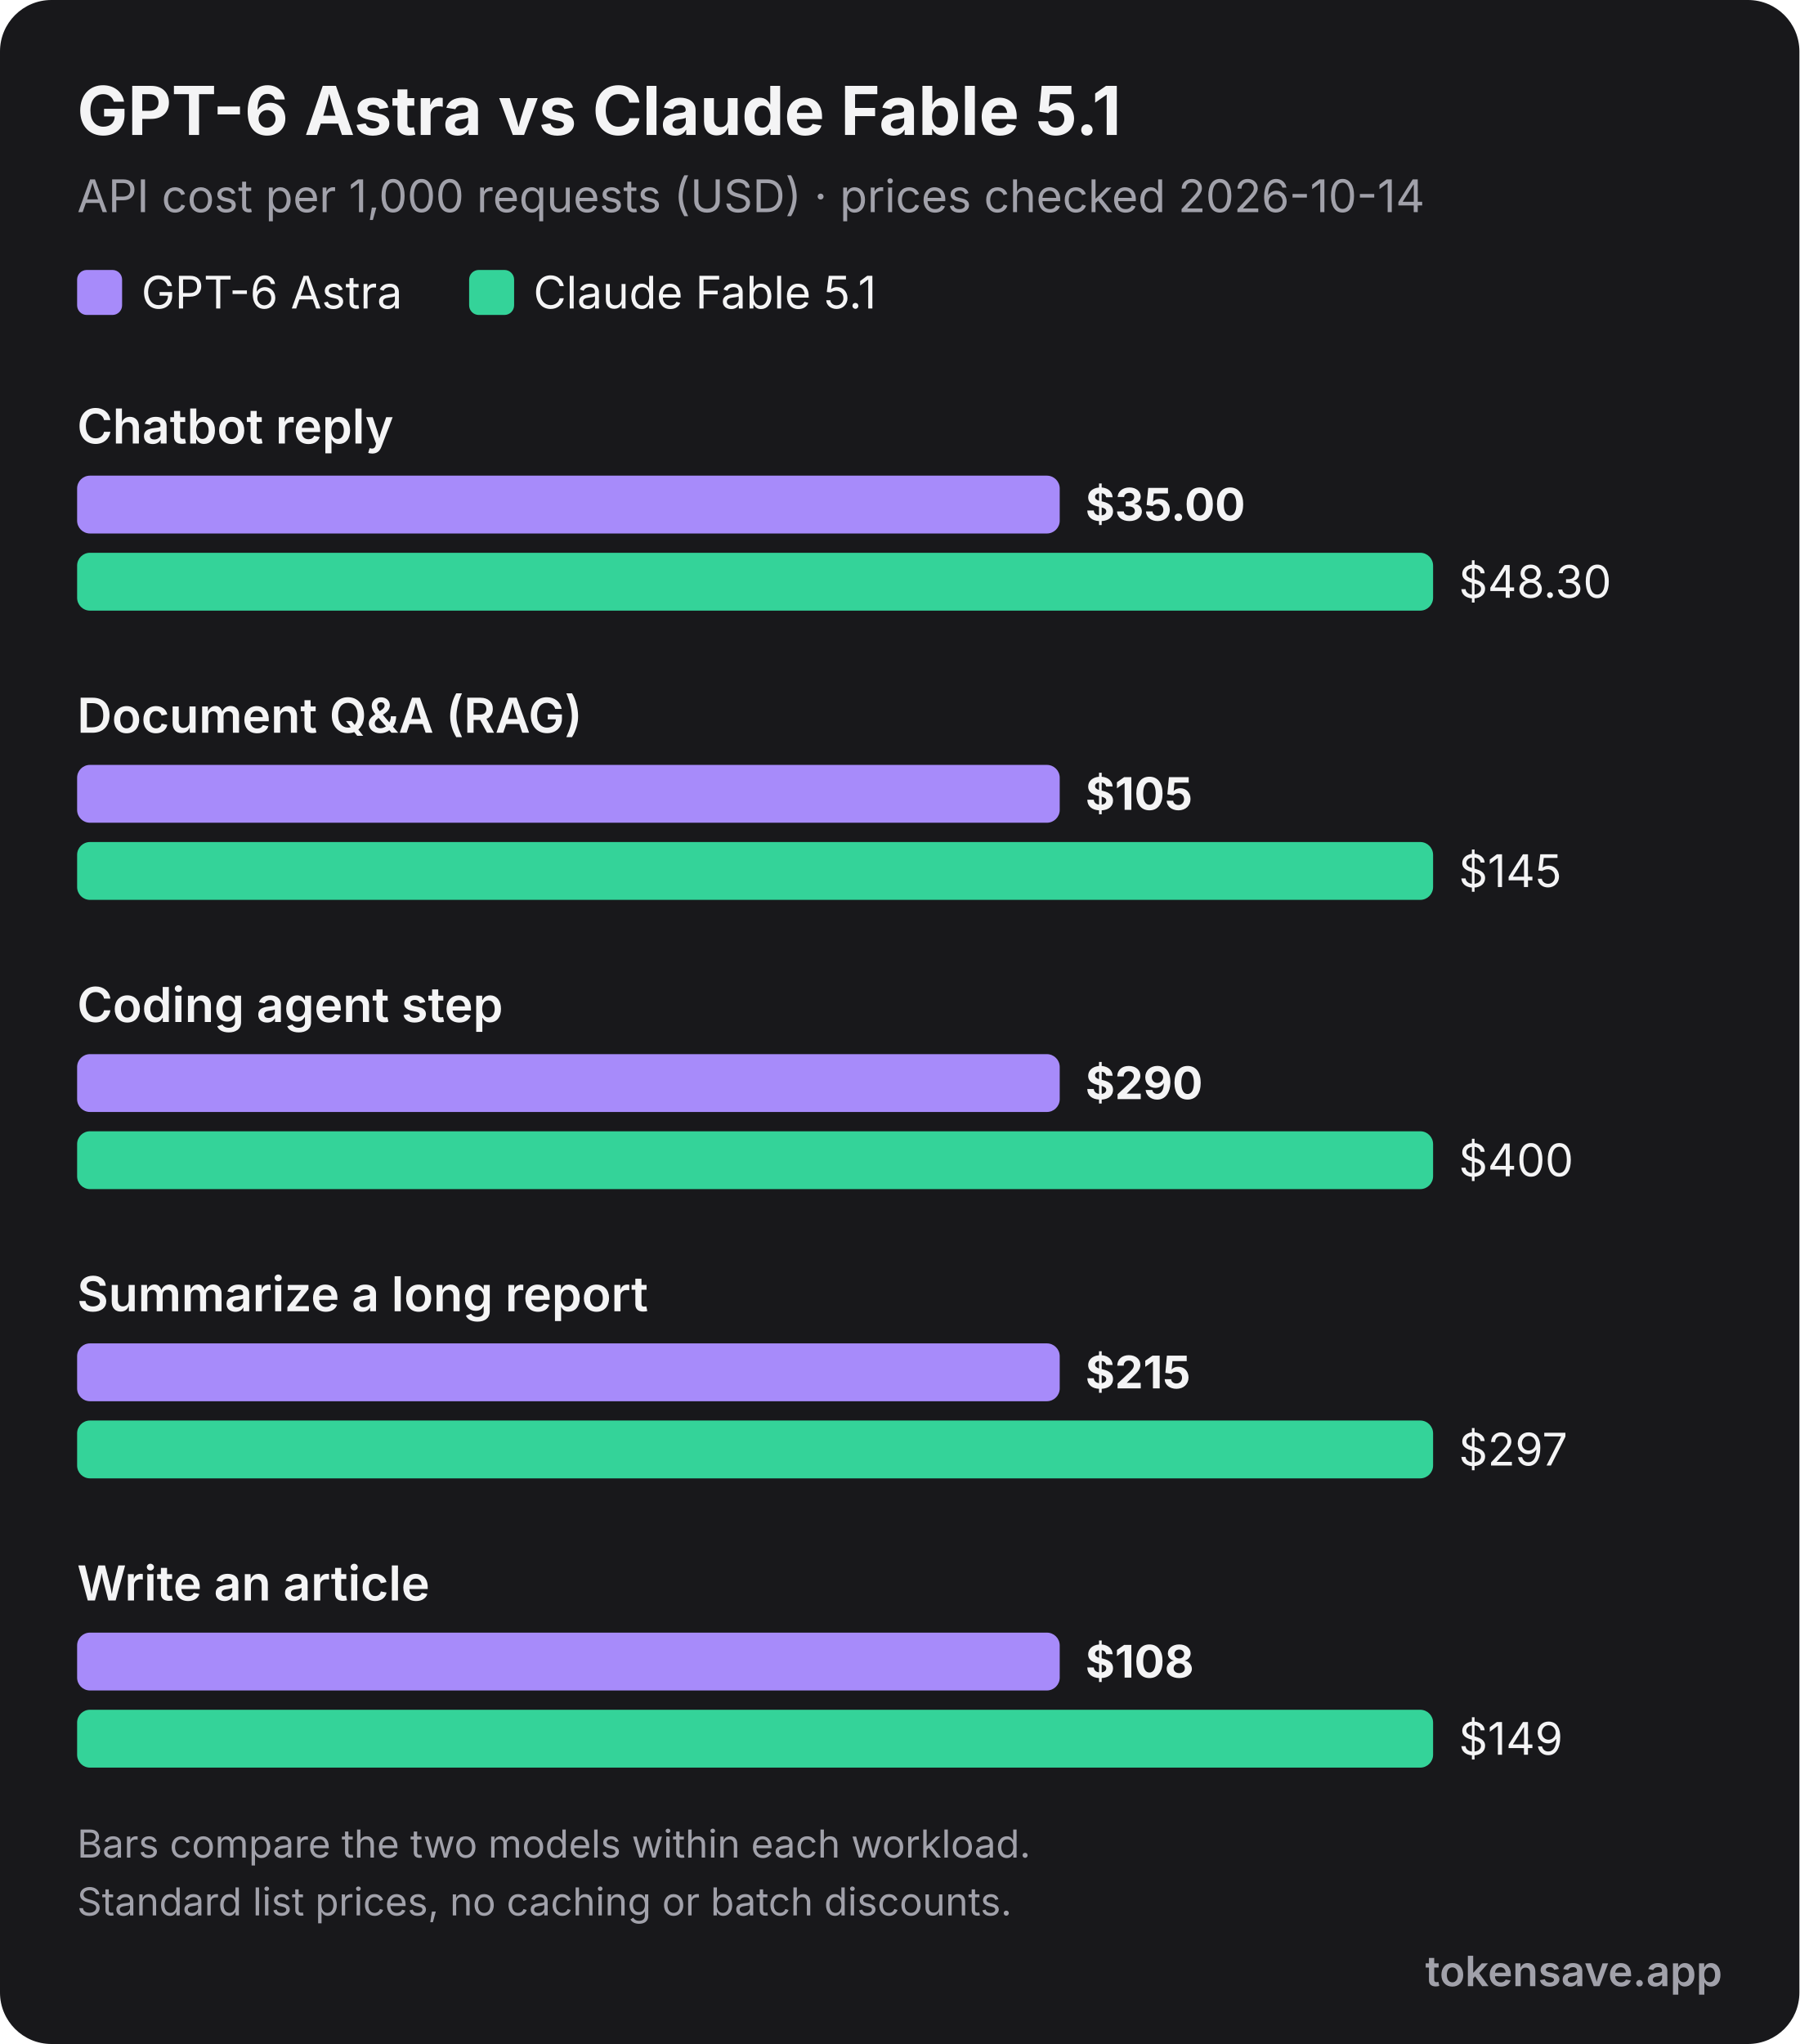
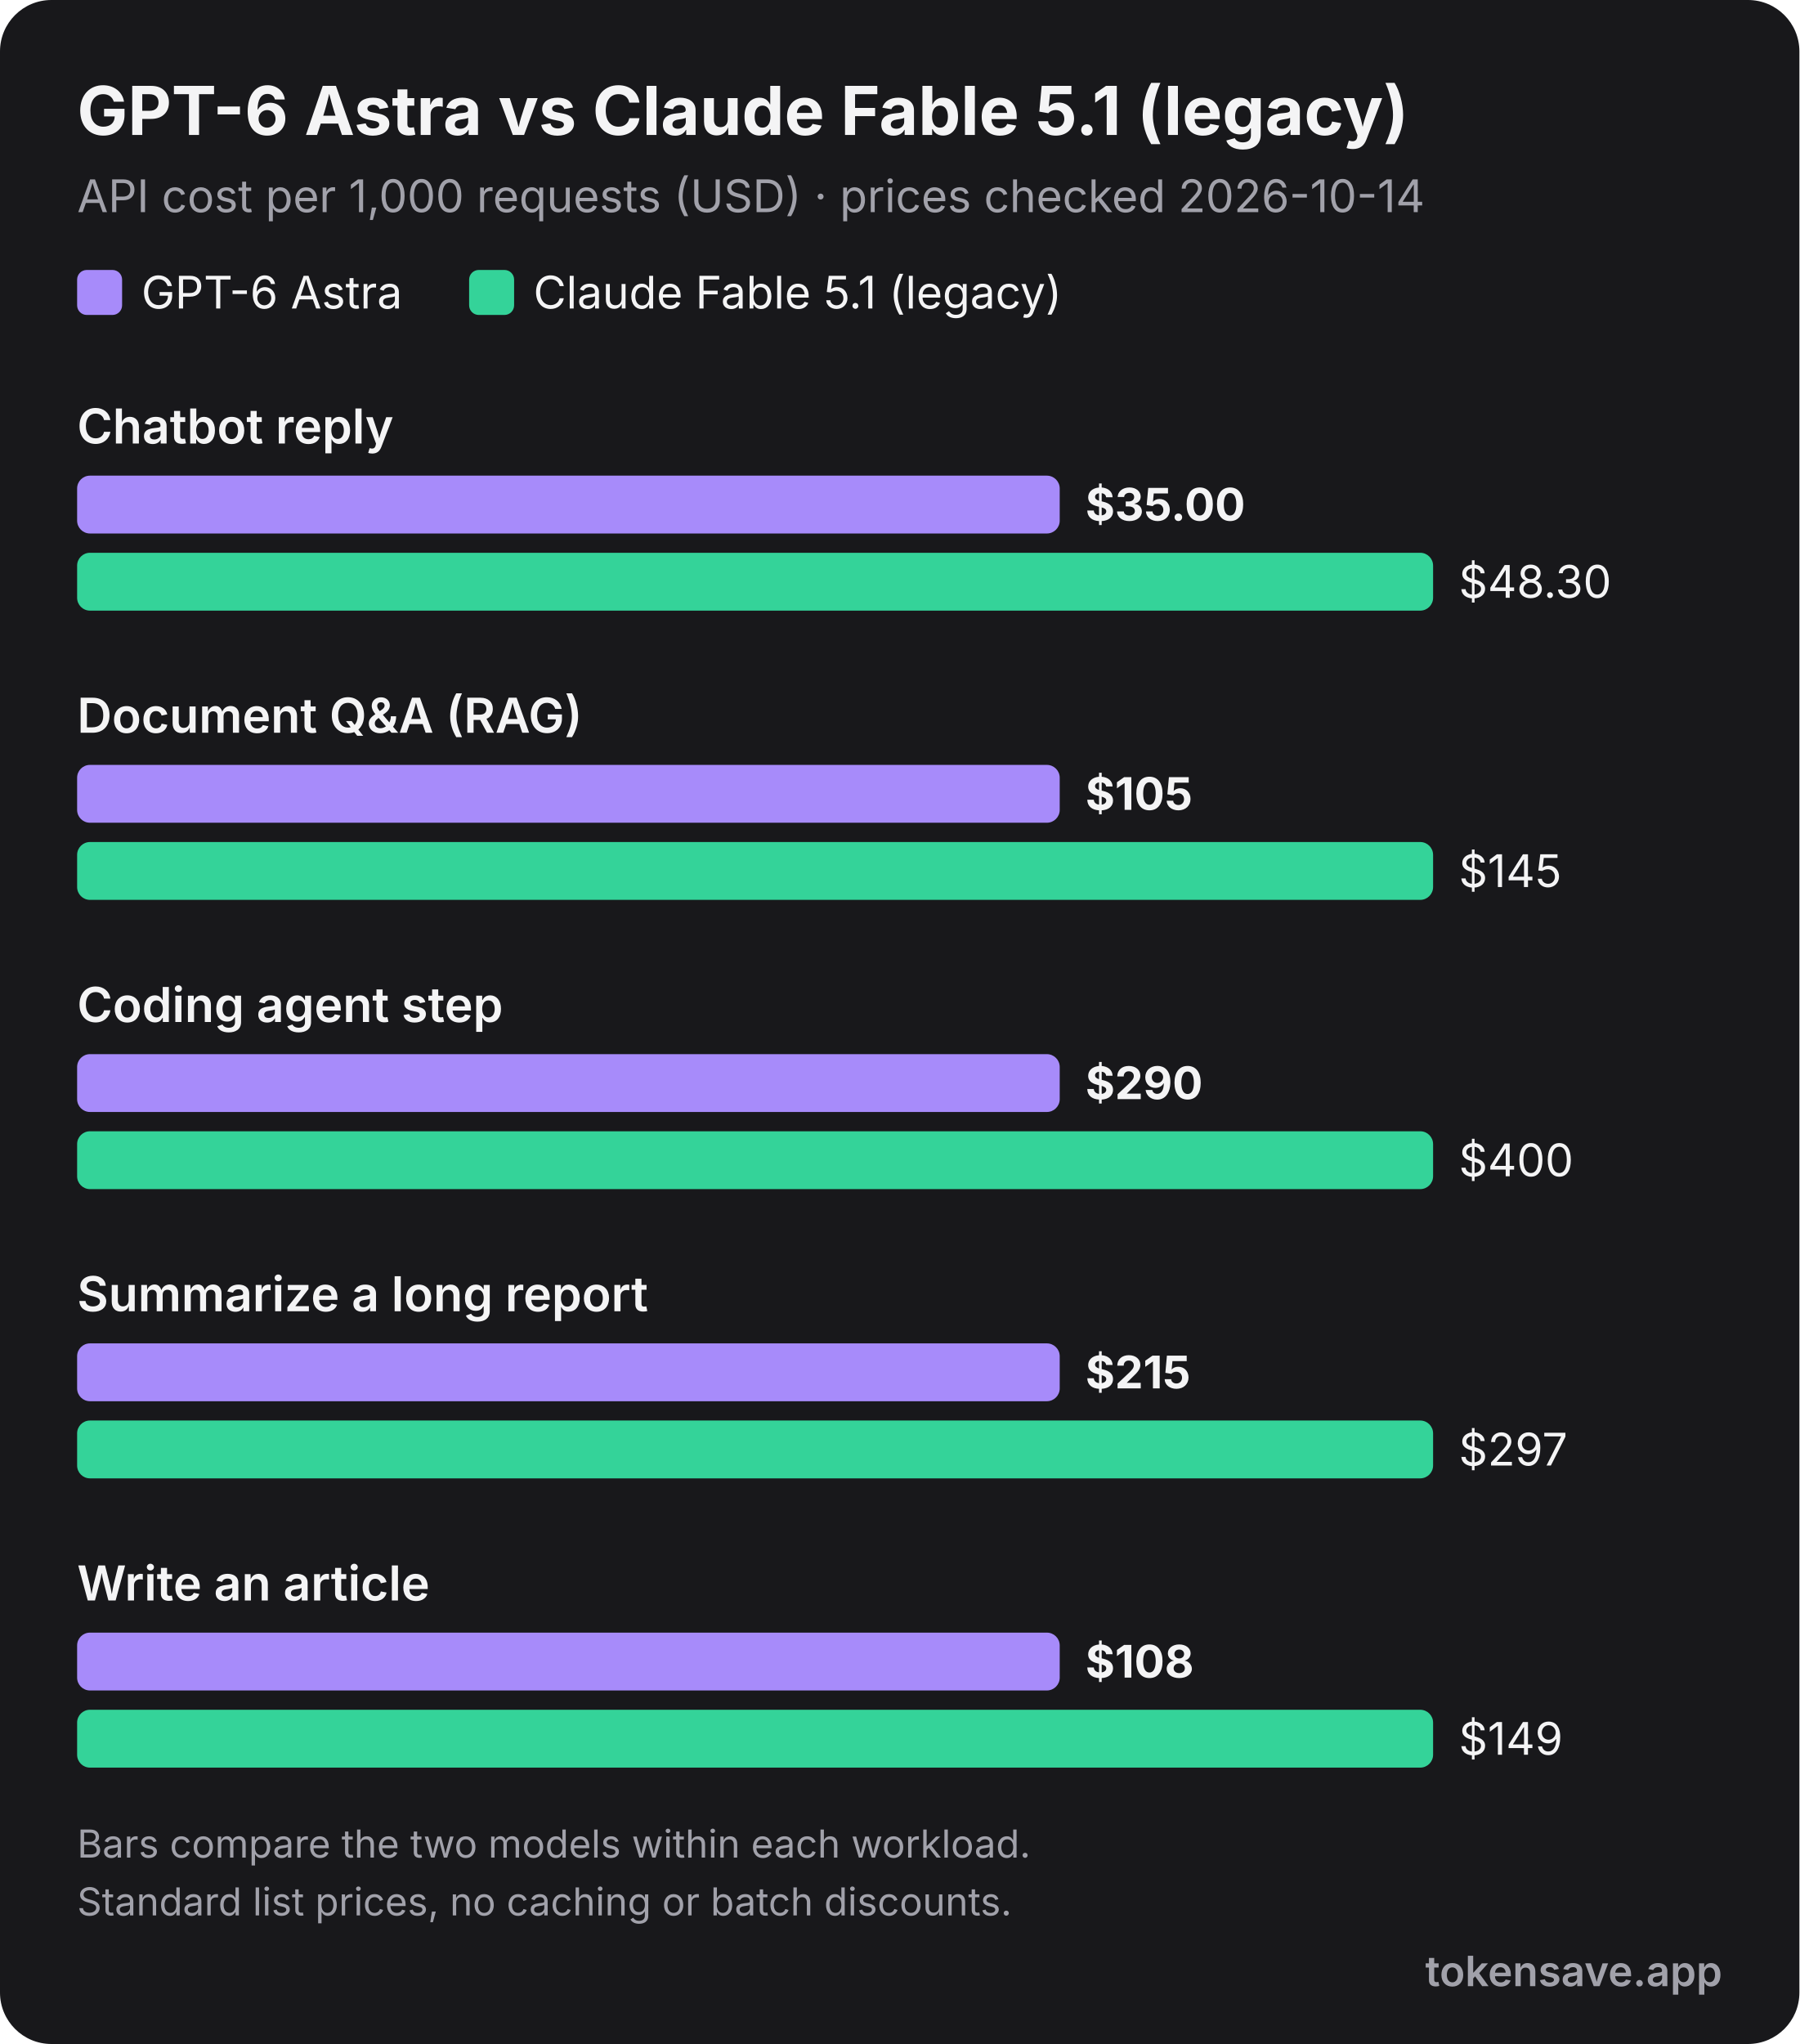
<svg xmlns="http://www.w3.org/2000/svg" viewBox="0 0 560 636" width="560" height="636" role="img" font-family="Inter, 'Segoe UI', Helvetica, Arial, sans-serif">
  <rect width="560" height="636" rx="16" fill="#18181b" />
-   <text x="24" y="42" font-size="21" font-weight="700" fill="#f4f4f5">GPT-6 Astra vs Claude Fable 5.1</text>
+   <text x="24" y="42" font-size="21" font-weight="700" fill="#f4f4f5">GPT-6 Astra vs Claude Fable 5.1 (legacy)</text>
  <text x="24" y="66" font-size="14" fill="#a1a1aa">API cost per 1,000 requests (USD) · prices checked 2026-10-14</text>
  <rect x="24" y="84" width="14" height="14" rx="3" fill="#a78bfa" />
  <text x="44" y="96" font-size="14" fill="#f4f4f5">GPT-6 Astra</text>
  <rect x="146" y="84" width="14" height="14" rx="3" fill="#34d399" />
-   <text x="166" y="96" font-size="14" fill="#f4f4f5">Claude Fable 5.1</text>
+   <text x="166" y="96" font-size="14" fill="#f4f4f5">Claude Fable 5.1 (legacy)</text>
  <text x="24" y="138" font-size="15" font-weight="600" fill="#f4f4f5">Chatbot reply</text>
  <rect x="24" y="148" width="305.8" height="18" rx="4" fill="#a78bfa" />
  <text x="337.8" y="162" font-size="14" font-weight="700" fill="#f4f4f5">$35.00</text>
  <rect x="24" y="172" width="422.0" height="18" rx="4" fill="#34d399" />
  <text x="454.0" y="186" font-size="14" font-weight="400" fill="#f4f4f5">$48.30</text>
  <text x="24" y="228" font-size="15" font-weight="600" fill="#f4f4f5">Document Q&amp;A (RAG)</text>
  <rect x="24" y="238" width="305.8" height="18" rx="4" fill="#a78bfa" />
  <text x="337.8" y="252" font-size="14" font-weight="700" fill="#f4f4f5">$105</text>
  <rect x="24" y="262" width="422.0" height="18" rx="4" fill="#34d399" />
  <text x="454.0" y="276" font-size="14" font-weight="400" fill="#f4f4f5">$145</text>
  <text x="24" y="318" font-size="15" font-weight="600" fill="#f4f4f5">Coding agent step</text>
  <rect x="24" y="328" width="305.8" height="18" rx="4" fill="#a78bfa" />
  <text x="337.8" y="342" font-size="14" font-weight="700" fill="#f4f4f5">$290</text>
  <rect x="24" y="352" width="422.0" height="18" rx="4" fill="#34d399" />
  <text x="454.0" y="366" font-size="14" font-weight="400" fill="#f4f4f5">$400</text>
  <text x="24" y="408" font-size="15" font-weight="600" fill="#f4f4f5">Summarize a long report</text>
  <rect x="24" y="418" width="305.8" height="18" rx="4" fill="#a78bfa" />
  <text x="337.8" y="432" font-size="14" font-weight="700" fill="#f4f4f5">$215</text>
  <rect x="24" y="442" width="422.0" height="18" rx="4" fill="#34d399" />
  <text x="454.0" y="456" font-size="14" font-weight="400" fill="#f4f4f5">$297</text>
  <text x="24" y="498" font-size="15" font-weight="600" fill="#f4f4f5">Write an article</text>
  <rect x="24" y="508" width="305.8" height="18" rx="4" fill="#a78bfa" />
  <text x="337.8" y="522" font-size="14" font-weight="700" fill="#f4f4f5">$108</text>
  <rect x="24" y="532" width="422.0" height="18" rx="4" fill="#34d399" />
  <text x="454.0" y="546" font-size="14" font-weight="400" fill="#f4f4f5">$149</text>
  <text x="24" y="578" font-size="12" fill="#a1a1aa">Bars compare the two models within each workload.</text>
  <text x="24" y="596" font-size="12" fill="#a1a1aa">Standard list prices, no caching or batch discounts.</text>
  <text x="536" y="618" text-anchor="end" font-size="13" font-weight="600" fill="#a1a1aa">tokensave.app</text>
</svg>
